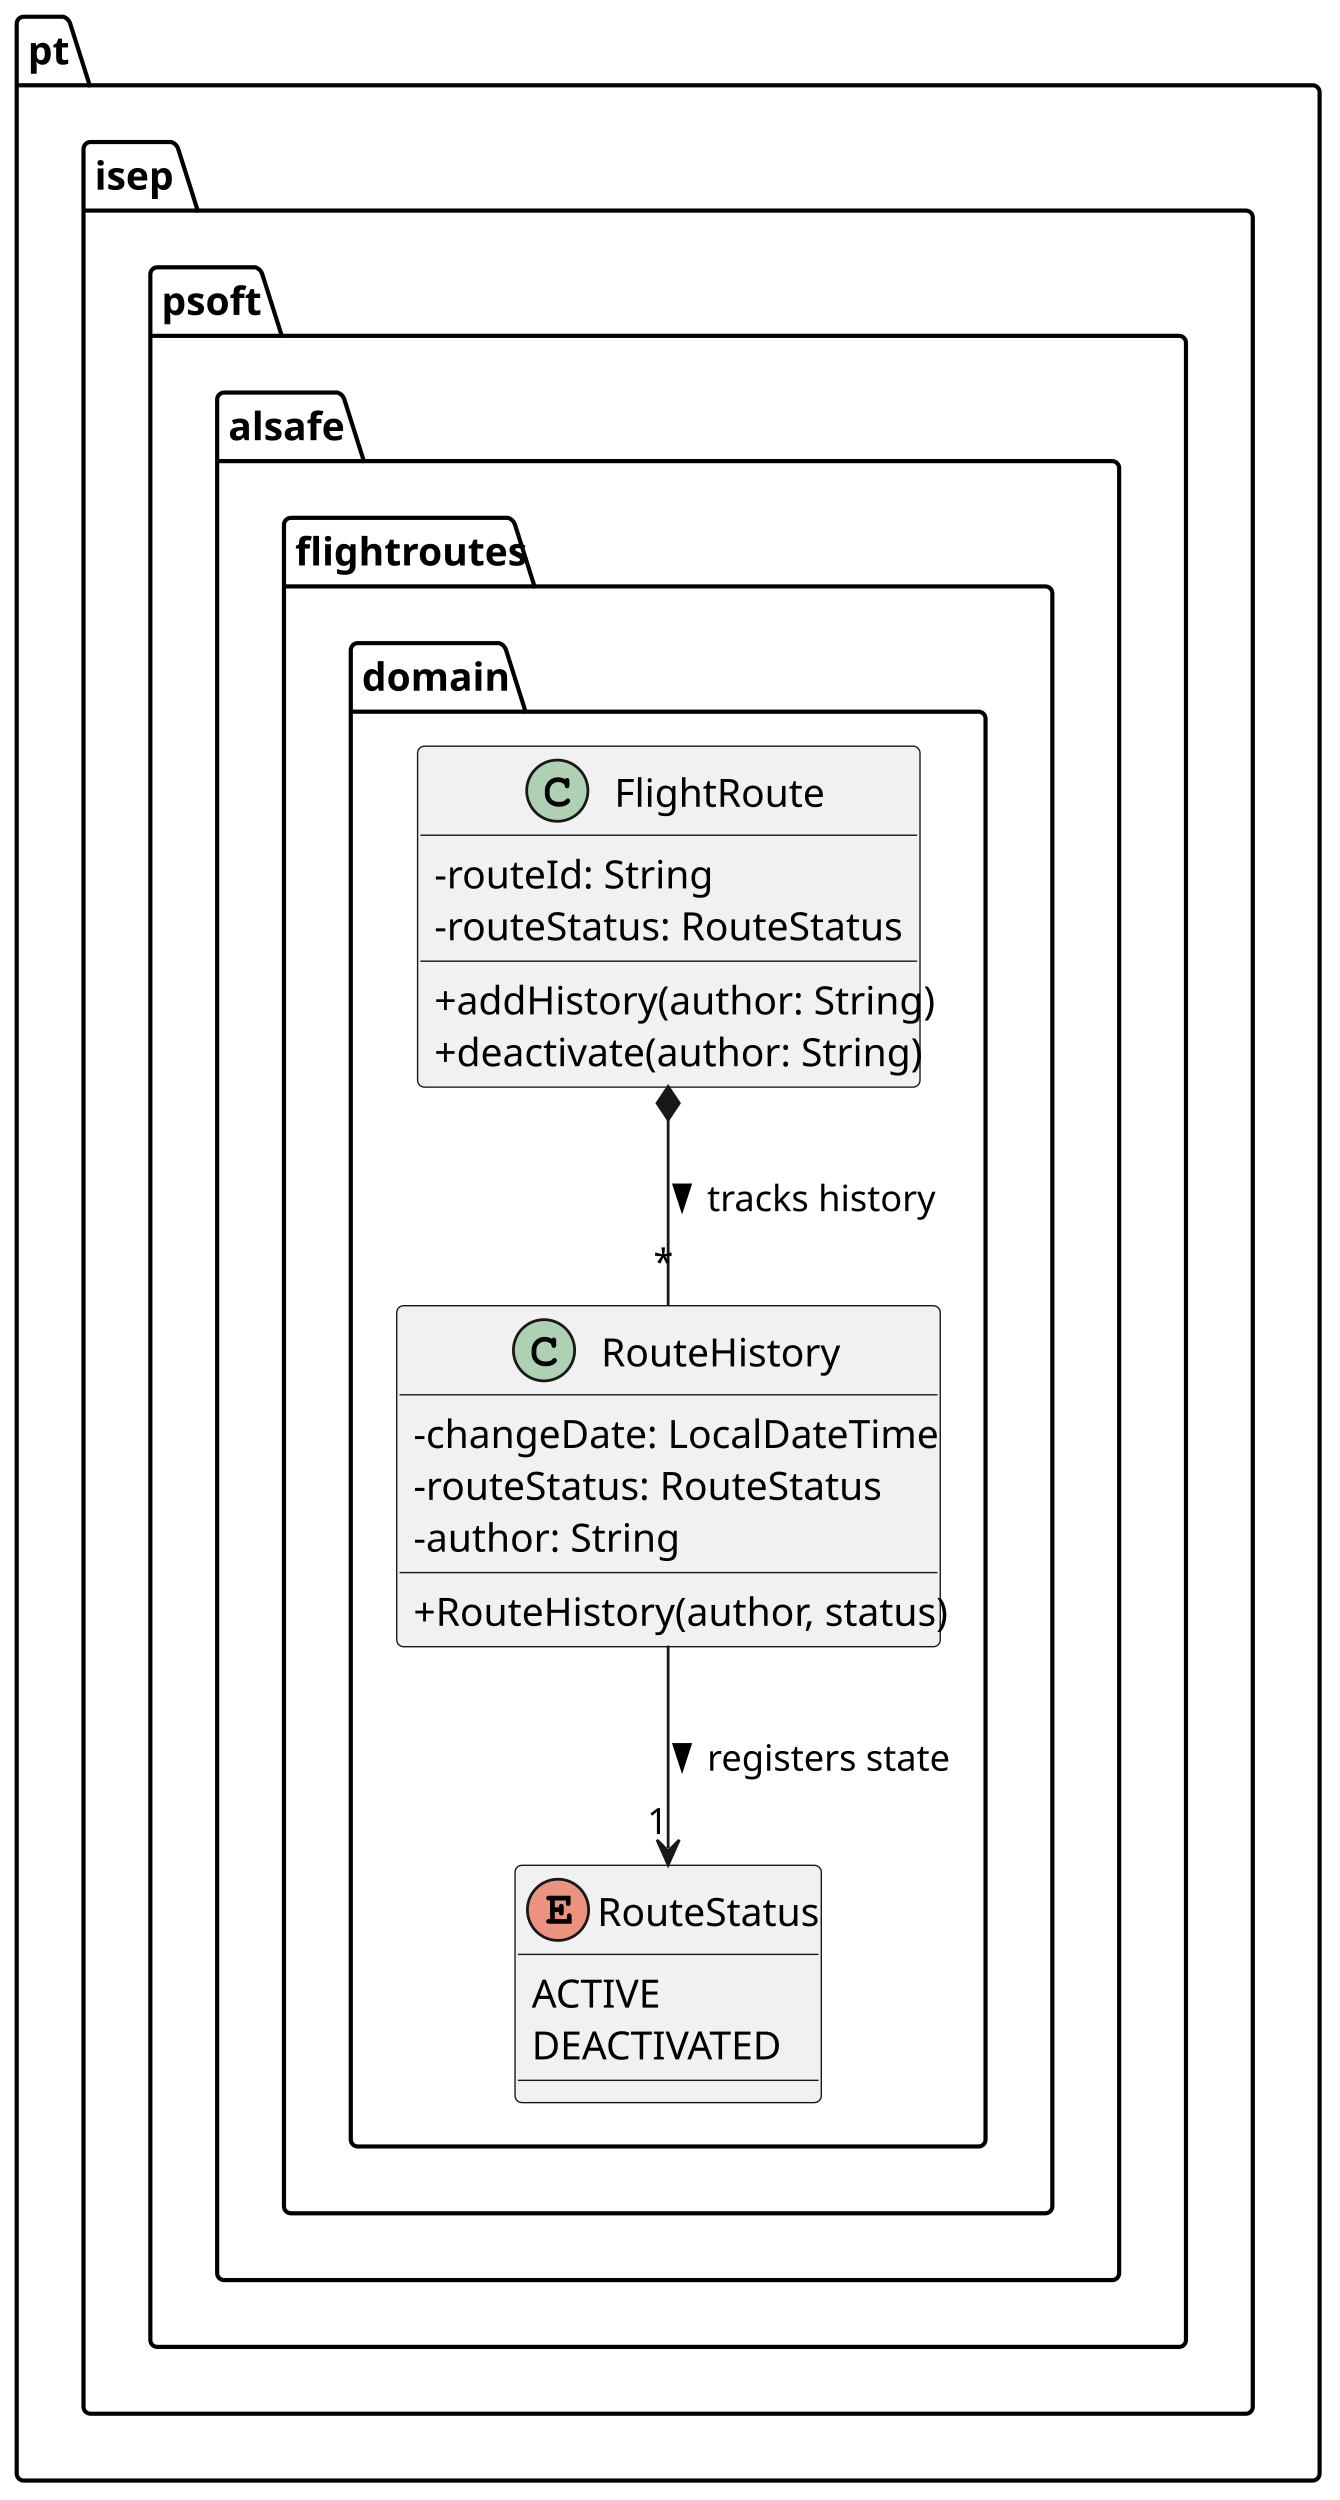
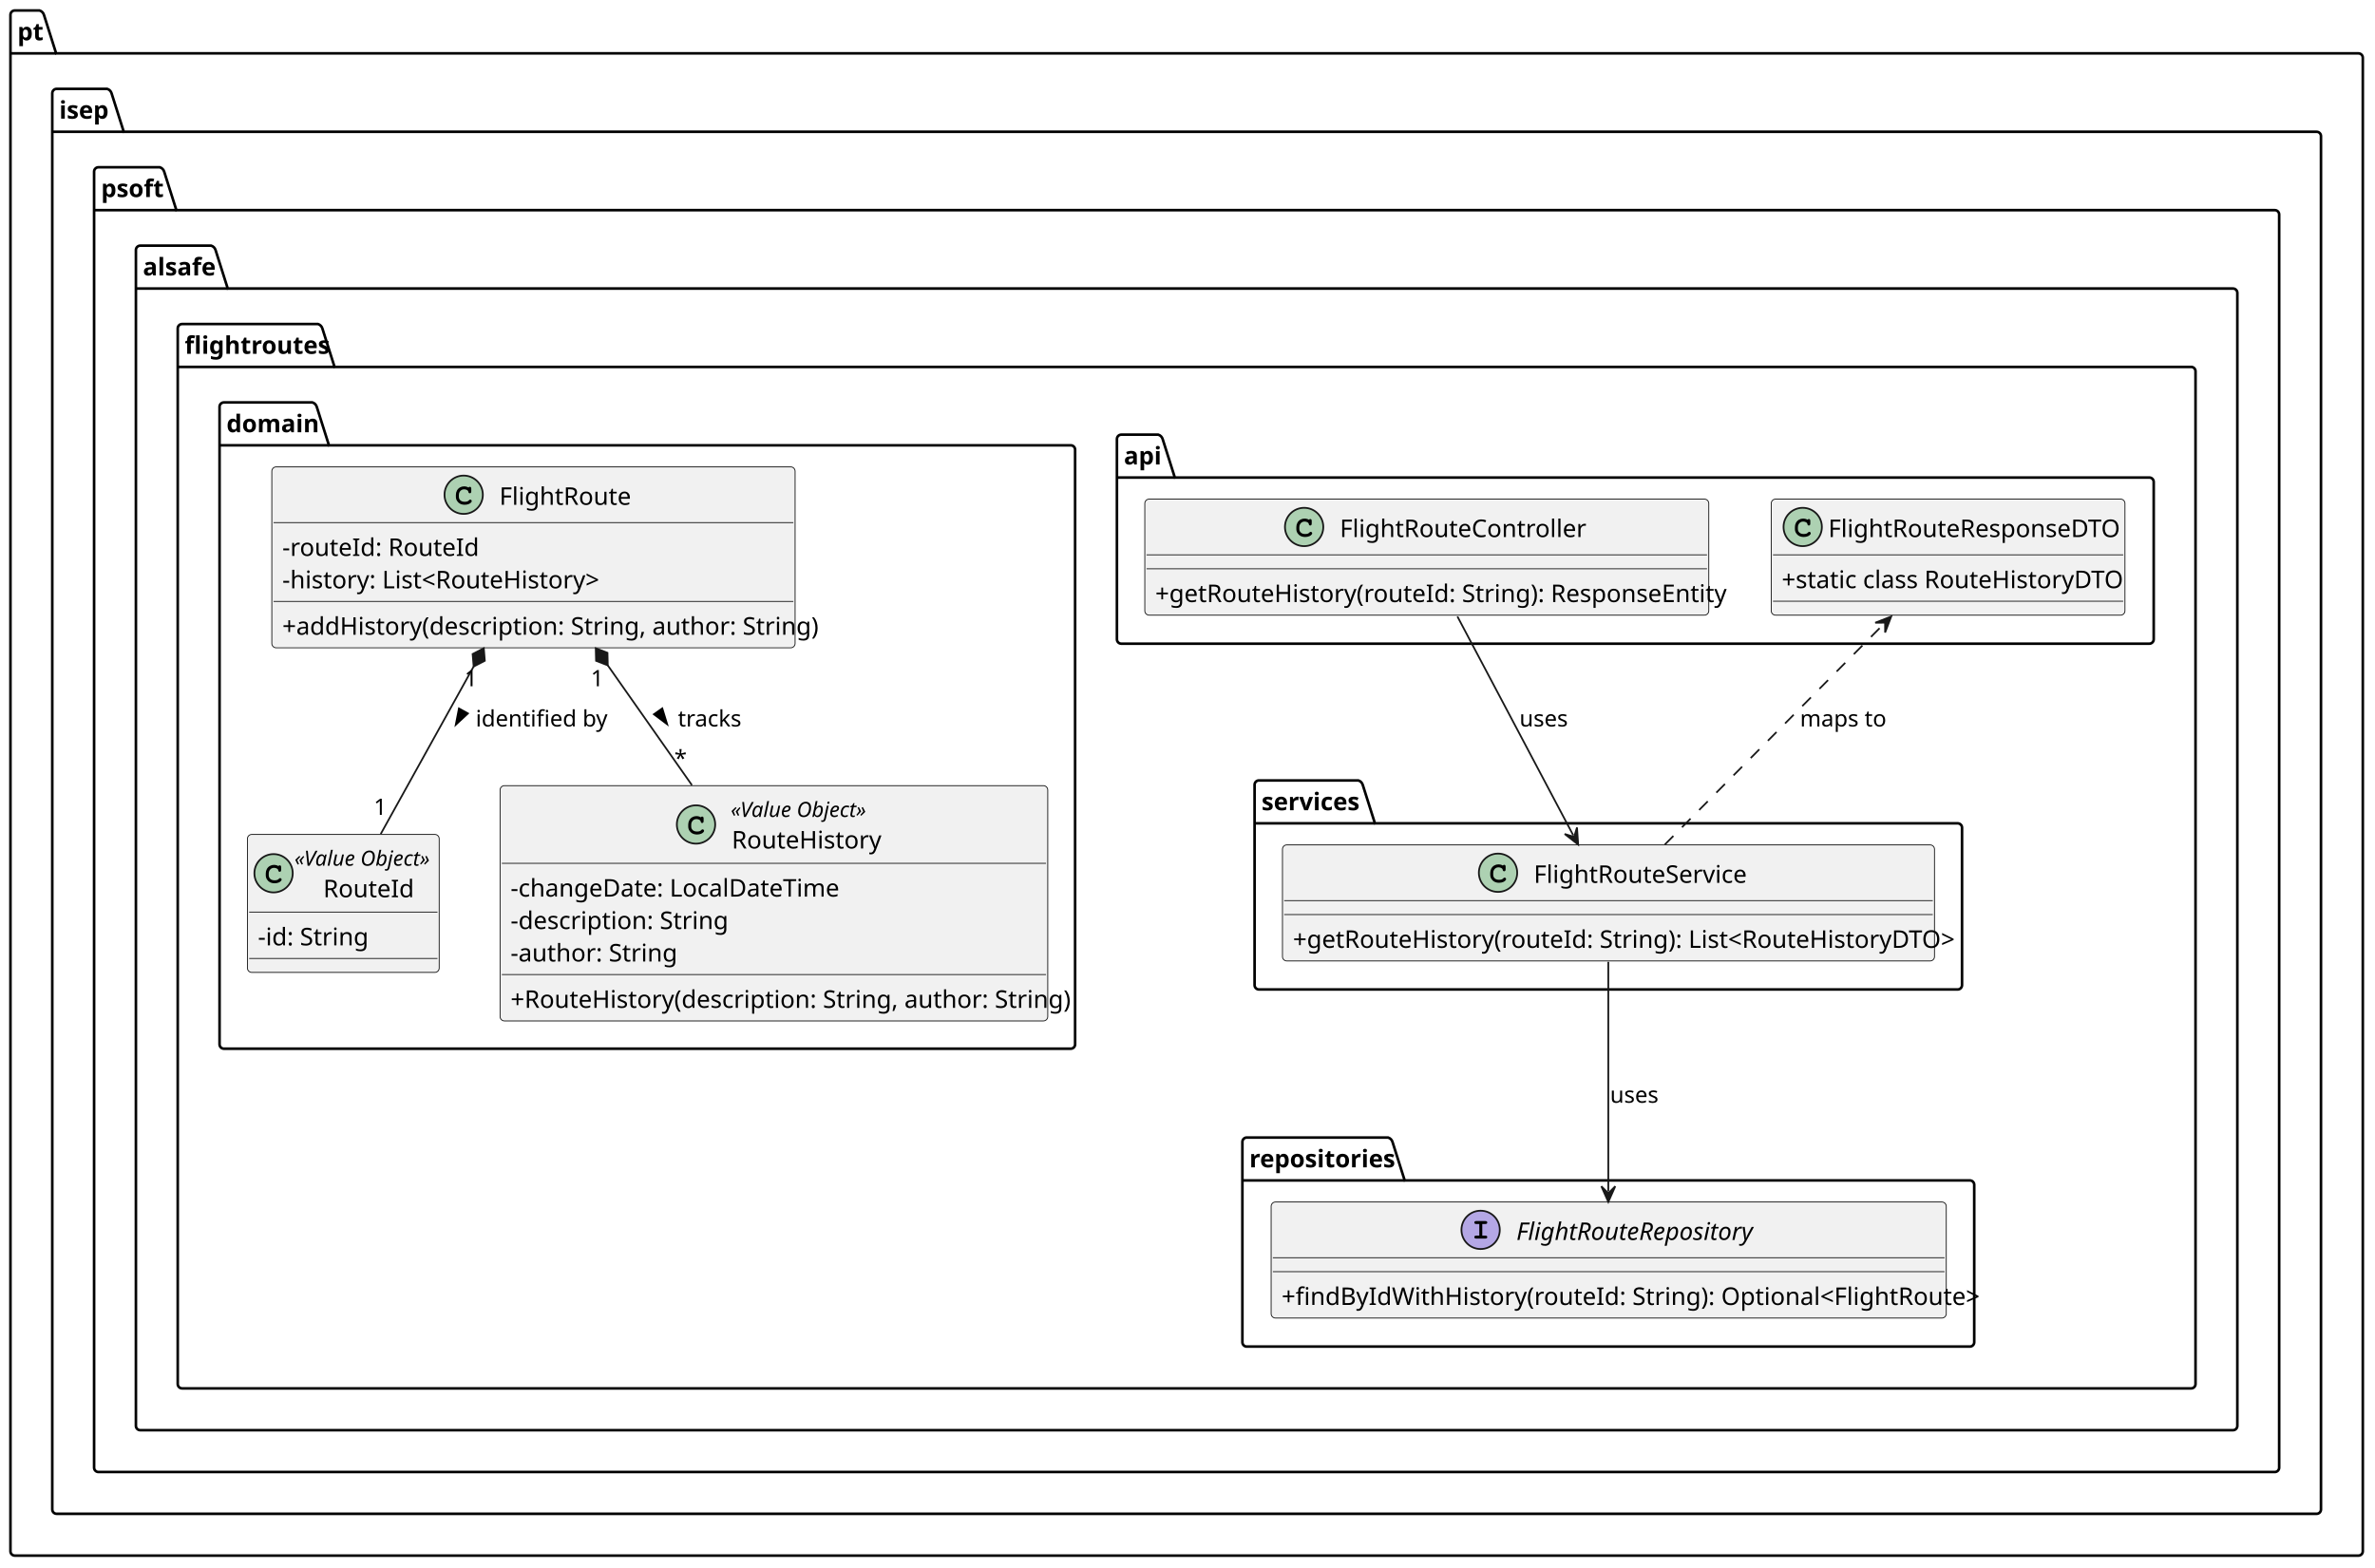
- <svg xmlns="http://www.w3.org/2000/svg" contentStyleType="text/css" data-diagram-type="CLASS" height="898px" preserveAspectRatio="none" style="width:481px;height:898px;background:#FFFFFF;" version="1.1" viewBox="0 0 481 898" width="481px" zoomAndPan="magnify">
+ <svg xmlns="http://www.w3.org/2000/svg" contentStyleType="text/css" data-diagram-type="CLASS" height="900px" preserveAspectRatio="none" style="width:1363px;height:900px;background:#FFFFFF;" version="1.1" viewBox="0 0 1363 900" width="1363px" zoomAndPan="magnify">
  <defs />
  <g>
-     <g class="cluster" data-entity="pt" data-source-line="5" data-uid="ent0004" id="cluster_pt">
-       <path d="M8.5,6.014 L22.714,6.014 A3.75,3.75 0 0 1 25.214,8.514 L32.214,30.635 L471.5,30.635 A2.5,2.5 0 0 1 474,33.135 L474,888.514 A2.5,2.5 0 0 1 471.5,891.014 L8.5,891.014 A2.5,2.5 0 0 1 6,888.514 L6,8.514 A2.5,2.5 0 0 1 8.5,6.014" fill="none" style="stroke:#000000;stroke-width:1.5;" />
+     <g class="cluster" data-entity="pt" data-source-line="4" data-uid="ent0004" id="cluster_pt">
+       <path d="M8.5,6.014 L22.714,6.014 A3.75,3.75 0 0 1 25.214,8.514 L32.214,30.635 L1353.5,30.635 A2.5,2.5 0 0 1 1356,33.135 L1356,890.514 A2.5,2.5 0 0 1 1353.5,893.014 L8.5,893.014 A2.5,2.5 0 0 1 6,890.514 L6,8.514 A2.5,2.5 0 0 1 8.5,6.014" fill="none" style="stroke:#000000;stroke-width:1.5;" />
      <line style="stroke:#000000;stroke-width:1.5;" x1="6" x2="32.214" y1="30.635" y2="30.635" />
      <text fill="#000000" font-family="sans-serif" font-size="14" font-weight="bold" lengthAdjust="spacing" textLength="13.214" x="10" y="23.121">pt</text>
    </g>
-     <g class="cluster" data-entity="isep" data-source-line="5" data-uid="ent0005" id="cluster_isep">
-       <path d="M32.5,51.014 L61.514,51.014 A3.75,3.75 0 0 1 64.014,53.514 L71.014,75.635 L447.5,75.635 A2.5,2.5 0 0 1 450,78.135 L450,864.514 A2.5,2.5 0 0 1 447.5,867.014 L32.5,867.014 A2.5,2.5 0 0 1 30,864.514 L30,53.514 A2.5,2.5 0 0 1 32.5,51.014" fill="none" style="stroke:#000000;stroke-width:1.5;" />
+     <g class="cluster" data-entity="isep" data-source-line="4" data-uid="ent0005" id="cluster_isep">
+       <path d="M32.5,51.014 L61.514,51.014 A3.75,3.75 0 0 1 64.014,53.514 L71.014,75.635 L1329.5,75.635 A2.5,2.5 0 0 1 1332,78.135 L1332,866.514 A2.5,2.5 0 0 1 1329.5,869.014 L32.5,869.014 A2.5,2.5 0 0 1 30,866.514 L30,53.514 A2.5,2.5 0 0 1 32.5,51.014" fill="none" style="stroke:#000000;stroke-width:1.5;" />
      <line style="stroke:#000000;stroke-width:1.5;" x1="30" x2="71.014" y1="75.635" y2="75.635" />
      <text fill="#000000" font-family="sans-serif" font-size="14" font-weight="bold" lengthAdjust="spacing" textLength="28.014" x="34" y="68.121">isep</text>
    </g>
-     <g class="cluster" data-entity="psoft" data-source-line="5" data-uid="ent0006" id="cluster_psoft">
-       <path d="M56.5,96.014 L91.714,96.014 A3.75,3.75 0 0 1 94.214,98.514 L101.214,120.635 L423.5,120.635 A2.5,2.5 0 0 1 426,123.135 L426,840.514 A2.5,2.5 0 0 1 423.5,843.014 L56.5,843.014 A2.5,2.5 0 0 1 54,840.514 L54,98.514 A2.5,2.5 0 0 1 56.5,96.014" fill="none" style="stroke:#000000;stroke-width:1.5;" />
+     <g class="cluster" data-entity="psoft" data-source-line="4" data-uid="ent0006" id="cluster_psoft">
+       <path d="M56.5,96.014 L91.714,96.014 A3.75,3.75 0 0 1 94.214,98.514 L101.214,120.635 L1305.5,120.635 A2.5,2.5 0 0 1 1308,123.135 L1308,842.514 A2.5,2.5 0 0 1 1305.5,845.014 L56.5,845.014 A2.5,2.5 0 0 1 54,842.514 L54,98.514 A2.5,2.5 0 0 1 56.5,96.014" fill="none" style="stroke:#000000;stroke-width:1.5;" />
      <line style="stroke:#000000;stroke-width:1.5;" x1="54" x2="101.214" y1="120.635" y2="120.635" />
      <text fill="#000000" font-family="sans-serif" font-size="14" font-weight="bold" lengthAdjust="spacing" textLength="34.214" x="58" y="113.121">psoft</text>
    </g>
-     <g class="cluster" data-entity="alsafe" data-source-line="5" data-uid="ent0007" id="cluster_alsafe">
-       <path d="M80.5,141.014 L121.196,141.014 A3.75,3.75 0 0 1 123.696,143.514 L130.696,165.635 L399.5,165.635 A2.5,2.5 0 0 1 402,168.135 L402,816.514 A2.5,2.5 0 0 1 399.5,819.014 L80.5,819.014 A2.5,2.5 0 0 1 78,816.514 L78,143.514 A2.5,2.5 0 0 1 80.5,141.014" fill="none" style="stroke:#000000;stroke-width:1.5;" />
+     <g class="cluster" data-entity="alsafe" data-source-line="4" data-uid="ent0007" id="cluster_alsafe">
+       <path d="M80.5,141.014 L121.196,141.014 A3.75,3.75 0 0 1 123.696,143.514 L130.696,165.635 L1281.5,165.635 A2.5,2.5 0 0 1 1284,168.135 L1284,818.514 A2.5,2.5 0 0 1 1281.5,821.014 L80.5,821.014 A2.5,2.5 0 0 1 78,818.514 L78,143.514 A2.5,2.5 0 0 1 80.5,141.014" fill="none" style="stroke:#000000;stroke-width:1.5;" />
      <line style="stroke:#000000;stroke-width:1.5;" x1="78" x2="130.696" y1="165.635" y2="165.635" />
      <text fill="#000000" font-family="sans-serif" font-size="14" font-weight="bold" lengthAdjust="spacing" textLength="39.696" x="82" y="158.121">alsafe</text>
    </g>
-     <g class="cluster" data-entity="flightroutes" data-source-line="5" data-uid="ent0008" id="cluster_flightroutes">
-       <path d="M104.5,186.014 L182.493,186.014 A3.75,3.75 0 0 1 184.993,188.514 L191.993,210.635 L375.5,210.635 A2.5,2.5 0 0 1 378,213.135 L378,792.514 A2.5,2.5 0 0 1 375.5,795.014 L104.5,795.014 A2.5,2.5 0 0 1 102,792.514 L102,188.514 A2.5,2.5 0 0 1 104.5,186.014" fill="none" style="stroke:#000000;stroke-width:1.5;" />
+     <g class="cluster" data-entity="flightroutes" data-source-line="4" data-uid="ent0008" id="cluster_flightroutes">
+       <path d="M104.5,186.014 L182.493,186.014 A3.75,3.75 0 0 1 184.993,188.514 L191.993,210.635 L1257.5,210.635 A2.5,2.5 0 0 1 1260,213.135 L1260,794.514 A2.5,2.5 0 0 1 1257.5,797.014 L104.5,797.014 A2.5,2.5 0 0 1 102,794.514 L102,188.514 A2.5,2.5 0 0 1 104.5,186.014" fill="none" style="stroke:#000000;stroke-width:1.5;" />
      <line style="stroke:#000000;stroke-width:1.5;" x1="102" x2="191.993" y1="210.635" y2="210.635" />
      <text fill="#000000" font-family="sans-serif" font-size="14" font-weight="bold" lengthAdjust="spacing" textLength="76.993" x="106" y="203.121">flightroutes</text>
    </g>
-     <g class="cluster" data-entity="domain" data-source-line="3" data-uid="ent0002" id="cluster_domain">
-       <path d="M128.5,231.014 L179.279,231.014 A3.75,3.75 0 0 1 181.779,233.514 L188.779,255.635 L351.5,255.635 A2.5,2.5 0 0 1 354,258.135 L354,768.514 A2.5,2.5 0 0 1 351.5,771.014 L128.5,771.014 A2.5,2.5 0 0 1 126,768.514 L126,233.514 A2.5,2.5 0 0 1 128.5,231.014" fill="none" style="stroke:#000000;stroke-width:1.5;" />
+     <g class="cluster" data-entity="api" data-source-line="3" data-uid="ent0002" id="cluster_api">
+       <path d="M643.5,249.514 L664.727,249.514 A3.75,3.75 0 0 1 667.227,252.014 L674.227,274.135 L1233.5,274.135 A2.5,2.5 0 0 1 1236,276.635 L1236,367.014 A2.5,2.5 0 0 1 1233.5,369.514 L643.5,369.514 A2.5,2.5 0 0 1 641,367.014 L641,252.014 A2.5,2.5 0 0 1 643.5,249.514" fill="none" style="stroke:#000000;stroke-width:1.5;" />
+       <line style="stroke:#000000;stroke-width:1.5;" x1="641" x2="674.227" y1="274.135" y2="274.135" />
+       <text fill="#000000" font-family="sans-serif" font-size="14" font-weight="bold" lengthAdjust="spacing" textLength="20.227" x="645" y="266.621">api</text>
+     </g>
+     <g class="cluster" data-entity="services" data-source-line="12" data-uid="ent0010" id="cluster_services">
+       <path d="M722.5,448.014 L779.555,448.014 A3.75,3.75 0 0 1 782.055,450.514 L789.055,472.635 L1123.5,472.635 A2.5,2.5 0 0 1 1126,475.135 L1126,565.514 A2.5,2.5 0 0 1 1123.5,568.014 L722.5,568.014 A2.5,2.5 0 0 1 720,565.514 L720,450.514 A2.5,2.5 0 0 1 722.5,448.014" fill="none" style="stroke:#000000;stroke-width:1.5;" />
+       <line style="stroke:#000000;stroke-width:1.5;" x1="720" x2="789.055" y1="472.635" y2="472.635" />
+       <text fill="#000000" font-family="sans-serif" font-size="14" font-weight="bold" lengthAdjust="spacing" textLength="56.055" x="724" y="465.121">services</text>
+     </g>
+     <g class="cluster" data-entity="repositories" data-source-line="18" data-uid="ent0012" id="cluster_repositories">
+       <path d="M715.5,653.014 L796.638,653.014 A3.75,3.75 0 0 1 799.138,655.514 L806.138,677.635 L1130.5,677.635 A2.5,2.5 0 0 1 1133,680.135 L1133,770.514 A2.5,2.5 0 0 1 1130.5,773.014 L715.5,773.014 A2.5,2.5 0 0 1 713,770.514 L713,655.514 A2.5,2.5 0 0 1 715.5,653.014" fill="none" style="stroke:#000000;stroke-width:1.5;" />
+       <line style="stroke:#000000;stroke-width:1.5;" x1="713" x2="806.138" y1="677.635" y2="677.635" />
+       <text fill="#000000" font-family="sans-serif" font-size="14" font-weight="bold" lengthAdjust="spacing" textLength="80.138" x="717" y="670.121">repositories</text>
+     </g>
+     <g class="cluster" data-entity="domain" data-source-line="24" data-uid="ent0014" id="cluster_domain">
+       <path d="M128.5,231.014 L179.279,231.014 A3.75,3.75 0 0 1 181.779,233.514 L188.779,255.635 L614.5,255.635 A2.5,2.5 0 0 1 617,258.135 L617,599.514 A2.5,2.5 0 0 1 614.5,602.014 L128.5,602.014 A2.5,2.5 0 0 1 126,599.514 L126,233.514 A2.5,2.5 0 0 1 128.5,231.014" fill="none" style="stroke:#000000;stroke-width:1.5;" />
      <line style="stroke:#000000;stroke-width:1.5;" x1="126" x2="188.779" y1="255.635" y2="255.635" />
      <text fill="#000000" font-family="sans-serif" font-size="14" font-weight="bold" lengthAdjust="spacing" textLength="49.779" x="130" y="248.121">domain</text>
    </g>
-     <g class="entity" data-entity="FlightRoute" data-source-line="5" data-uid="ent0003" id="entity_FlightRoute">
-       <rect fill="#F1F1F1" height="122.484" rx="2.5" ry="2.5" style="stroke:#181818;stroke-width:0.5;" width="180.465" x="150" y="268.014" />
-       <ellipse cx="200.186" cy="284.014" fill="#ADD1B2" rx="11" ry="11" style="stroke:#181818;stroke-width:1;" />
-       <path d="M202.952,279.889 Q203.108,279.67 203.295,279.56 Q203.483,279.451 203.702,279.451 Q204.077,279.451 204.311,279.717 Q204.545,279.967 204.545,280.576 L204.545,282.029 Q204.545,282.639 204.311,282.904 Q204.077,283.17 203.702,283.17 Q203.358,283.17 203.155,282.967 Q202.952,282.779 202.842,282.264 Q202.795,281.904 202.608,281.717 Q202.28,281.342 201.67,281.123 Q201.061,280.904 200.436,280.904 Q199.67,280.904 199.03,281.232 Q198.405,281.56 197.905,282.31 Q197.42,283.06 197.42,284.092 L197.42,285.185 Q197.42,286.42 198.311,287.248 Q199.202,288.06 200.795,288.06 Q201.733,288.06 202.389,287.81 Q202.78,287.654 203.202,287.217 Q203.467,286.951 203.608,286.873 Q203.764,286.795 203.967,286.795 Q204.295,286.795 204.545,287.06 Q204.811,287.31 204.811,287.654 Q204.811,287.998 204.467,288.404 Q203.967,288.982 203.17,289.31 Q202.092,289.764 200.795,289.764 Q199.28,289.764 198.077,289.139 Q197.092,288.639 196.405,287.576 Q195.717,286.498 195.717,285.217 L195.717,284.06 Q195.717,282.732 196.327,281.592 Q196.952,280.435 198.045,279.826 Q199.139,279.201 200.374,279.201 Q201.108,279.201 201.749,279.373 Q202.405,279.529 202.952,279.889 Z " fill="#000000" />
-       <text fill="#000000" font-family="sans-serif" font-size="14" lengthAdjust="spacing" textLength="71.593" x="220.686" y="289.81">FlightRoute</text>
-       <line style="stroke:#181818;stroke-width:0.5;" x1="151" x2="329.465" y1="300.014" y2="300.014" />
-       <text fill="#000000" font-family="sans-serif" font-size="14" lengthAdjust="spacing" textLength="92.6" x="156" y="319.121">-routeId: String</text>
-       <text fill="#000000" font-family="sans-serif" font-size="14" lengthAdjust="spacing" textLength="161.089" x="156" y="337.742">-routeStatus: RouteStatus</text>
-       <line style="stroke:#181818;stroke-width:0.5;" x1="151" x2="329.465" y1="345.256" y2="345.256" />
-       <text fill="#000000" font-family="sans-serif" font-size="14" lengthAdjust="spacing" textLength="168.465" x="156" y="364.363">+addHistory(author: String)</text>
-       <text fill="#000000" font-family="sans-serif" font-size="14" lengthAdjust="spacing" textLength="165.368" x="156" y="382.984">+deactivate(author: String)</text>
+     <g class="entity" data-entity="FlightRouteController" data-source-line="4" data-uid="ent0003" id="entity_FlightRouteController">
+       <rect fill="#F1F1F1" height="66.621" rx="2.5" ry="2.5" style="stroke:#181818;stroke-width:0.5;" width="323.65" x="657" y="286.514" />
+       <ellipse cx="748.434" cy="302.514" fill="#ADD1B2" rx="11" ry="11" style="stroke:#181818;stroke-width:1;" />
+       <path d="M751.2,298.389 Q751.356,298.17 751.543,298.06 Q751.731,297.951 751.95,297.951 Q752.325,297.951 752.559,298.217 Q752.793,298.467 752.793,299.076 L752.793,300.529 Q752.793,301.139 752.559,301.404 Q752.325,301.67 751.95,301.67 Q751.606,301.67 751.403,301.467 Q751.2,301.279 751.09,300.764 Q751.043,300.404 750.856,300.217 Q750.528,299.842 749.918,299.623 Q749.309,299.404 748.684,299.404 Q747.918,299.404 747.278,299.732 Q746.653,300.06 746.153,300.81 Q745.668,301.56 745.668,302.592 L745.668,303.685 Q745.668,304.92 746.559,305.748 Q747.45,306.56 749.043,306.56 Q749.981,306.56 750.637,306.31 Q751.028,306.154 751.45,305.717 Q751.715,305.451 751.856,305.373 Q752.012,305.295 752.215,305.295 Q752.543,305.295 752.793,305.56 Q753.059,305.81 753.059,306.154 Q753.059,306.498 752.715,306.904 Q752.215,307.482 751.418,307.81 Q750.34,308.264 749.043,308.264 Q747.528,308.264 746.325,307.639 Q745.34,307.139 744.653,306.076 Q743.965,304.998 743.965,303.717 L743.965,302.56 Q743.965,301.232 744.575,300.092 Q745.2,298.935 746.293,298.326 Q747.387,297.701 748.622,297.701 Q749.356,297.701 749.997,297.873 Q750.653,298.029 751.2,298.389 Z " fill="#000000" />
+       <text fill="#000000" font-family="sans-serif" font-size="14" lengthAdjust="spacing" textLength="132.282" x="768.934" y="308.31">FlightRouteController</text>
+       <line style="stroke:#181818;stroke-width:0.5;" x1="658" x2="979.65" y1="318.514" y2="318.514" />
+       <line style="stroke:#181818;stroke-width:0.5;" x1="658" x2="979.65" y1="326.514" y2="326.514" />
+       <text fill="#000000" font-family="sans-serif" font-size="14" lengthAdjust="spacing" textLength="311.65" x="663" y="345.621">+getRouteHistory(routeId: String): ResponseEntity</text>
    </g>
-     <g class="entity" data-entity="RouteHistory" data-source-line="12" data-uid="ent0009" id="entity_RouteHistory">
-       <rect fill="#F1F1F1" height="122.484" rx="2.5" ry="2.5" style="stroke:#181818;stroke-width:0.5;" width="195.244" x="142.5" y="469.014" />
-       <ellipse cx="195.414" cy="485.014" fill="#ADD1B2" rx="11" ry="11" style="stroke:#181818;stroke-width:1;" />
-       <path d="M198.179,480.889 Q198.335,480.67 198.523,480.56 Q198.71,480.451 198.929,480.451 Q199.304,480.451 199.539,480.717 Q199.773,480.967 199.773,481.576 L199.773,483.029 Q199.773,483.639 199.539,483.904 Q199.304,484.17 198.929,484.17 Q198.585,484.17 198.382,483.967 Q198.179,483.779 198.07,483.264 Q198.023,482.904 197.835,482.717 Q197.507,482.342 196.898,482.123 Q196.289,481.904 195.664,481.904 Q194.898,481.904 194.257,482.232 Q193.632,482.56 193.132,483.31 Q192.648,484.06 192.648,485.092 L192.648,486.185 Q192.648,487.42 193.539,488.248 Q194.429,489.06 196.023,489.06 Q196.96,489.06 197.617,488.81 Q198.007,488.654 198.429,488.217 Q198.695,487.951 198.835,487.873 Q198.992,487.795 199.195,487.795 Q199.523,487.795 199.773,488.06 Q200.039,488.31 200.039,488.654 Q200.039,488.998 199.695,489.404 Q199.195,489.982 198.398,490.31 Q197.32,490.764 196.023,490.764 Q194.507,490.764 193.304,490.139 Q192.32,489.639 191.632,488.576 Q190.945,487.498 190.945,486.217 L190.945,485.06 Q190.945,483.732 191.554,482.592 Q192.179,481.435 193.273,480.826 Q194.367,480.201 195.601,480.201 Q196.335,480.201 196.976,480.373 Q197.632,480.529 198.179,480.889 Z " fill="#000000" />
-       <text fill="#000000" font-family="sans-serif" font-size="14" lengthAdjust="spacing" textLength="80.917" x="215.914" y="490.81">RouteHistory</text>
-       <line style="stroke:#181818;stroke-width:0.5;" x1="143.5" x2="336.744" y1="501.014" y2="501.014" />
-       <text fill="#000000" font-family="sans-serif" font-size="14" lengthAdjust="spacing" textLength="182.096" x="148.5" y="520.121">-changeDate: LocalDateTime</text>
-       <text fill="#000000" font-family="sans-serif" font-size="14" lengthAdjust="spacing" textLength="161.089" x="148.5" y="538.742">-routeStatus: RouteStatus</text>
-       <text fill="#000000" font-family="sans-serif" font-size="14" lengthAdjust="spacing" textLength="88.71" x="148.5" y="557.363">-author: String</text>
-       <line style="stroke:#181818;stroke-width:0.5;" x1="143.5" x2="336.744" y1="564.877" y2="564.877" />
-       <text fill="#000000" font-family="sans-serif" font-size="14" lengthAdjust="spacing" textLength="183.244" x="148.5" y="583.984">+RouteHistory(author, status)</text>
+     <g class="entity" data-entity="FlightRouteResponseDTO" data-source-line="7" data-uid="ent0009" id="entity_FlightRouteResponseDTO">
+       <rect fill="#F1F1F1" height="66.621" rx="2.5" ry="2.5" style="stroke:#181818;stroke-width:0.5;" width="202.996" x="1016.5" y="286.514" />
+       <ellipse cx="1034.565" cy="302.514" fill="#ADD1B2" rx="11" ry="11" style="stroke:#181818;stroke-width:1;" />
+       <path d="M1037.33,298.389 Q1037.487,298.17 1037.674,298.06 Q1037.862,297.951 1038.08,297.951 Q1038.455,297.951 1038.69,298.217 Q1038.924,298.467 1038.924,299.076 L1038.924,300.529 Q1038.924,301.139 1038.69,301.404 Q1038.455,301.67 1038.08,301.67 Q1037.737,301.67 1037.534,301.467 Q1037.33,301.279 1037.221,300.764 Q1037.174,300.404 1036.987,300.217 Q1036.659,299.842 1036.049,299.623 Q1035.44,299.404 1034.815,299.404 Q1034.049,299.404 1033.409,299.732 Q1032.784,300.06 1032.284,300.81 Q1031.799,301.56 1031.799,302.592 L1031.799,303.685 Q1031.799,304.92 1032.69,305.748 Q1033.58,306.56 1035.174,306.56 Q1036.112,306.56 1036.768,306.31 Q1037.159,306.154 1037.58,305.717 Q1037.846,305.451 1037.987,305.373 Q1038.143,305.295 1038.346,305.295 Q1038.674,305.295 1038.924,305.56 Q1039.19,305.81 1039.19,306.154 Q1039.19,306.498 1038.846,306.904 Q1038.346,307.482 1037.549,307.81 Q1036.471,308.264 1035.174,308.264 Q1033.659,308.264 1032.455,307.639 Q1031.471,307.139 1030.784,306.076 Q1030.096,304.998 1030.096,303.717 L1030.096,302.56 Q1030.096,301.232 1030.705,300.092 Q1031.33,298.935 1032.424,298.326 Q1033.518,297.701 1034.752,297.701 Q1035.487,297.701 1036.127,297.873 Q1036.784,298.029 1037.33,298.389 Z " fill="#000000" />
+       <text fill="#000000" font-family="sans-serif" font-size="14" lengthAdjust="spacing" textLength="164.185" x="1049.246" y="308.31">FlightRouteResponseDTO</text>
+       <line style="stroke:#181818;stroke-width:0.5;" x1="1017.5" x2="1218.496" y1="318.514" y2="318.514" />
+       <text fill="#000000" font-family="sans-serif" font-size="14" lengthAdjust="spacing" textLength="190.996" x="1022.5" y="337.621">+static class RouteHistoryDTO</text>
+       <line style="stroke:#181818;stroke-width:0.5;" x1="1017.5" x2="1218.496" y1="345.135" y2="345.135" />
    </g>
-     <g class="entity" data-entity="RouteStatus" data-source-line="19" data-uid="ent0010" id="entity_RouteStatus">
-       <rect fill="#F1F1F1" height="85.242" rx="2.5" ry="2.5" style="stroke:#181818;stroke-width:0.5;" width="110.014" x="185" y="670.014" />
-       <ellipse cx="200.435" cy="686.014" fill="#EB937F" rx="11" ry="11" style="stroke:#181818;stroke-width:1;" />
-       <path d="M199.294,686.811 L199.294,689.311 L203.622,689.311 L203.622,688.389 Q203.622,687.779 203.857,687.514 Q204.107,687.248 204.482,687.248 Q204.857,687.248 205.091,687.514 Q205.325,687.779 205.325,688.389 L205.325,691.014 L197.325,691.014 Q196.7,691.014 196.435,690.779 Q196.185,690.545 196.185,690.154 Q196.185,689.779 196.45,689.545 Q196.716,689.311 197.325,689.311 L197.591,689.311 L197.591,682.654 L197.325,682.654 Q196.7,682.654 196.435,682.42 Q196.185,682.186 196.185,681.795 Q196.185,681.42 196.435,681.186 Q196.7,680.951 197.325,680.951 L204.95,680.951 L204.95,683.545 Q204.95,684.154 204.716,684.42 Q204.497,684.67 204.107,684.67 Q203.732,684.67 203.497,684.42 Q203.263,684.154 203.263,683.545 L203.263,682.654 L199.294,682.654 L199.294,685.107 L200.778,685.107 Q200.778,684.451 200.903,684.264 Q201.169,683.857 201.638,683.857 Q202.013,683.857 202.247,684.123 Q202.482,684.373 202.482,684.982 L202.482,686.951 Q202.482,687.498 202.357,687.686 Q202.091,688.076 201.638,688.076 Q201.169,688.076 200.903,687.67 Q200.778,687.482 200.778,686.811 L199.294,686.811 Z " fill="#000000" />
-       <text fill="#000000" font-family="sans-serif" font-size="14" lengthAdjust="spacing" textLength="77.048" x="214.531" y="691.811">RouteStatus</text>
-       <line style="stroke:#181818;stroke-width:0.5;" x1="186" x2="294.014" y1="702.014" y2="702.014" />
-       <text fill="#000000" font-family="sans-serif" font-size="14" lengthAdjust="spacing" textLength="50.565" x="191" y="721.121">ACTIVE</text>
-       <text fill="#000000" font-family="sans-serif" font-size="14" lengthAdjust="spacing" textLength="98.014" x="191" y="739.742">DEACTIVATED</text>
-       <line style="stroke:#181818;stroke-width:0.5;" x1="186" x2="294.014" y1="747.256" y2="747.256" />
+     <g class="entity" data-entity="FlightRouteService" data-source-line="13" data-uid="ent0011" id="entity_FlightRouteService">
+       <rect fill="#F1F1F1" height="66.621" rx="2.5" ry="2.5" style="stroke:#181818;stroke-width:0.5;" width="374.202" x="736" y="485.014" />
+       <ellipse cx="859.713" cy="501.014" fill="#ADD1B2" rx="11" ry="11" style="stroke:#181818;stroke-width:1;" />
+       <path d="M862.479,496.889 Q862.635,496.67 862.823,496.56 Q863.01,496.451 863.229,496.451 Q863.604,496.451 863.838,496.717 Q864.073,496.967 864.073,497.576 L864.073,499.029 Q864.073,499.639 863.838,499.904 Q863.604,500.17 863.229,500.17 Q862.885,500.17 862.682,499.967 Q862.479,499.779 862.37,499.264 Q862.323,498.904 862.135,498.717 Q861.807,498.342 861.198,498.123 Q860.588,497.904 859.963,497.904 Q859.198,497.904 858.557,498.232 Q857.932,498.56 857.432,499.31 Q856.948,500.06 856.948,501.092 L856.948,502.185 Q856.948,503.42 857.838,504.248 Q858.729,505.06 860.323,505.06 Q861.26,505.06 861.917,504.81 Q862.307,504.654 862.729,504.217 Q862.995,503.951 863.135,503.873 Q863.292,503.795 863.495,503.795 Q863.823,503.795 864.073,504.06 Q864.338,504.31 864.338,504.654 Q864.338,504.998 863.995,505.404 Q863.495,505.982 862.698,506.31 Q861.62,506.764 860.323,506.764 Q858.807,506.764 857.604,506.139 Q856.62,505.639 855.932,504.576 Q855.245,503.498 855.245,502.217 L855.245,501.06 Q855.245,499.732 855.854,498.592 Q856.479,497.435 857.573,496.826 Q858.667,496.201 859.901,496.201 Q860.635,496.201 861.276,496.373 Q861.932,496.529 862.479,496.889 Z " fill="#000000" />
+       <text fill="#000000" font-family="sans-serif" font-size="14" lengthAdjust="spacing" textLength="118.275" x="880.213" y="506.81">FlightRouteService</text>
+       <line style="stroke:#181818;stroke-width:0.5;" x1="737" x2="1109.202" y1="517.014" y2="517.014" />
+       <line style="stroke:#181818;stroke-width:0.5;" x1="737" x2="1109.202" y1="525.014" y2="525.014" />
+       <text fill="#000000" font-family="sans-serif" font-size="14" lengthAdjust="spacing" textLength="362.202" x="742" y="544.121">+getRouteHistory(routeId: String): List&lt;RouteHistoryDTO&gt;</text>
    </g>
-     <g class="link" data-entity-1="FlightRoute" data-entity-2="RouteHistory" data-source-line="25" data-uid="lnk11" id="link_FlightRoute_RouteHistory">
-       <path codeLine="25" d="M240,402.264 C240,427.194 240,444.054 240,468.974" fill="none" id="FlightRoute-backto-RouteHistory" style="stroke:#181818;stroke-width:1;" />
-       <polygon fill="#181818" points="240,390.264,236,396.264,240,402.264,244,396.264,240,390.264" style="stroke:#181818;stroke-width:1;" />
-       <polygon fill="#000000" points="245,434.659,247.939,425.614,242.061,425.614,245,434.659" style="stroke:#000000;stroke-width:1;" />
-       <text fill="#000000" font-family="sans-serif" font-size="13" lengthAdjust="spacing" textLength="76.572" x="254" y="435.042">tracks history</text>
-       <text fill="#000000" font-family="sans-serif" font-size="13" lengthAdjust="spacing" textLength="5.059" x="234.7" y="457.95">*</text>
+     <g class="entity" data-entity="FlightRouteRepository" data-source-line="19" data-uid="ent0013" id="entity_FlightRouteRepository">
+       <rect fill="#F1F1F1" height="66.621" rx="2.5" ry="2.5" style="stroke:#181818;stroke-width:0.5;" width="387.45" x="729.5" y="690.014" />
+       <ellipse cx="849.72" cy="706.014" fill="#B4A7E5" rx="11" ry="11" style="stroke:#181818;stroke-width:1;" />
+       <path d="M850.673,702.654 L850.673,709.311 L852.392,709.311 Q853.001,709.311 853.267,709.545 Q853.533,709.779 853.533,710.17 Q853.533,710.545 853.267,710.779 Q853.001,711.014 852.392,711.014 L847.251,711.014 Q846.642,711.014 846.376,710.779 Q846.111,710.545 846.111,710.154 Q846.111,709.779 846.376,709.545 Q846.642,709.311 847.251,709.311 L848.97,709.311 L848.97,702.654 L847.251,702.654 Q846.642,702.654 846.376,702.42 Q846.111,702.186 846.111,701.795 Q846.111,701.42 846.376,701.186 Q846.642,700.951 847.251,700.951 L852.392,700.951 Q853.001,700.951 853.267,701.186 Q853.533,701.42 853.533,701.795 Q853.533,702.186 853.267,702.42 Q853.001,702.654 852.392,702.654 L850.673,702.654 Z " fill="#000000" />
+       <text fill="#000000" font-family="sans-serif" font-size="14" font-style="italic" lengthAdjust="spacing" textLength="138.51" x="870.22" y="711.811">FlightRouteRepository</text>
+       <line style="stroke:#181818;stroke-width:0.5;" x1="730.5" x2="1115.95" y1="722.014" y2="722.014" />
+       <line style="stroke:#181818;stroke-width:0.5;" x1="730.5" x2="1115.95" y1="730.014" y2="730.014" />
+       <text fill="#000000" font-family="sans-serif" font-size="14" lengthAdjust="spacing" textLength="375.45" x="735.5" y="749.121">+findByIdWithHistory(routeId: String): Optional&lt;FlightRoute&gt;</text>
    </g>
-     <g class="link" data-entity-1="RouteHistory" data-entity-2="RouteStatus" data-source-line="26" data-uid="lnk12" id="link_RouteHistory_RouteStatus">
-       <path codeLine="26" d="M240,591.114 C240,616.964 240,640.534 240,663.894" fill="none" id="RouteHistory-to-RouteStatus" style="stroke:#181818;stroke-width:1;" />
-       <polygon fill="#181818" points="240,669.894,244,660.894,240,664.894,236,660.894,240,669.894" style="stroke:#181818;stroke-width:1;" />
-       <polygon fill="#000000" points="245,635.659,247.939,626.614,242.061,626.614,245,635.659" style="stroke:#000000;stroke-width:1;" />
-       <text fill="#000000" font-family="sans-serif" font-size="13" lengthAdjust="spacing" textLength="81.644" x="254" y="636.042">registers state</text>
-       <text fill="#000000" font-family="sans-serif" font-size="13" lengthAdjust="spacing" textLength="7.23" x="232.459" y="658.779">1</text>
+     <g class="entity" data-entity="FlightRoute" data-source-line="25" data-uid="ent0015" id="entity_FlightRoute">
+       <rect fill="#F1F1F1" height="103.863" rx="2.5" ry="2.5" style="stroke:#181818;stroke-width:0.5;" width="300.299" x="156" y="268.014" />
+       <ellipse cx="266.103" cy="284.014" fill="#ADD1B2" rx="11" ry="11" style="stroke:#181818;stroke-width:1;" />
+       <path d="M268.869,279.889 Q269.025,279.67 269.212,279.56 Q269.4,279.451 269.619,279.451 Q269.994,279.451 270.228,279.717 Q270.462,279.967 270.462,280.576 L270.462,282.029 Q270.462,282.639 270.228,282.904 Q269.994,283.17 269.619,283.17 Q269.275,283.17 269.072,282.967 Q268.869,282.779 268.759,282.264 Q268.712,281.904 268.525,281.717 Q268.197,281.342 267.587,281.123 Q266.978,280.904 266.353,280.904 Q265.587,280.904 264.947,281.232 Q264.322,281.56 263.822,282.31 Q263.337,283.06 263.337,284.092 L263.337,285.185 Q263.337,286.42 264.228,287.248 Q265.119,288.06 266.712,288.06 Q267.65,288.06 268.306,287.81 Q268.697,287.654 269.119,287.217 Q269.384,286.951 269.525,286.873 Q269.681,286.795 269.884,286.795 Q270.212,286.795 270.462,287.06 Q270.728,287.31 270.728,287.654 Q270.728,287.998 270.384,288.404 Q269.884,288.982 269.087,289.31 Q268.009,289.764 266.712,289.764 Q265.197,289.764 263.994,289.139 Q263.009,288.639 262.322,287.576 Q261.634,286.498 261.634,285.217 L261.634,284.06 Q261.634,282.732 262.244,281.592 Q262.869,280.435 263.962,279.826 Q265.056,279.201 266.291,279.201 Q267.025,279.201 267.666,279.373 Q268.322,279.529 268.869,279.889 Z " fill="#000000" />
+       <text fill="#000000" font-family="sans-serif" font-size="14" lengthAdjust="spacing" textLength="71.593" x="286.603" y="289.81">FlightRoute</text>
+       <line style="stroke:#181818;stroke-width:0.5;" x1="157" x2="455.299" y1="300.014" y2="300.014" />
+       <text fill="#000000" font-family="sans-serif" font-size="14" lengthAdjust="spacing" textLength="105.061" x="162" y="319.121">-routeId: RouteId</text>
+       <text fill="#000000" font-family="sans-serif" font-size="14" lengthAdjust="spacing" textLength="172.731" x="162" y="337.742">-history: List&lt;RouteHistory&gt;</text>
+       <line style="stroke:#181818;stroke-width:0.5;" x1="157" x2="455.299" y1="345.256" y2="345.256" />
+       <text fill="#000000" font-family="sans-serif" font-size="14" lengthAdjust="spacing" textLength="288.299" x="162" y="364.363">+addHistory(description: String, author: String)</text>
+     </g>
+     <g class="entity" data-entity="RouteId" data-source-line="31" data-uid="ent0016" id="entity_RouteId">
+       <rect fill="#F1F1F1" height="79.203" rx="2.5" ry="2.5" style="stroke:#181818;stroke-width:0.5;" width="110.055" x="142" y="479.014" />
+       <ellipse cx="157" cy="501.305" fill="#ADD1B2" rx="11" ry="11" style="stroke:#181818;stroke-width:1;" />
+       <path d="M159.766,497.18 Q159.922,496.961 160.109,496.852 Q160.297,496.742 160.516,496.742 Q160.891,496.742 161.125,497.008 Q161.359,497.258 161.359,497.867 L161.359,499.32 Q161.359,499.93 161.125,500.195 Q160.891,500.461 160.516,500.461 Q160.172,500.461 159.969,500.258 Q159.766,500.07 159.656,499.555 Q159.609,499.195 159.422,499.008 Q159.094,498.633 158.484,498.414 Q157.875,498.195 157.25,498.195 Q156.484,498.195 155.844,498.523 Q155.219,498.852 154.719,499.602 Q154.234,500.352 154.234,501.383 L154.234,502.477 Q154.234,503.711 155.125,504.539 Q156.016,505.352 157.609,505.352 Q158.547,505.352 159.203,505.102 Q159.594,504.945 160.016,504.508 Q160.281,504.242 160.422,504.164 Q160.578,504.086 160.781,504.086 Q161.109,504.086 161.359,504.352 Q161.625,504.602 161.625,504.945 Q161.625,505.289 161.281,505.695 Q160.781,506.273 159.984,506.602 Q158.906,507.055 157.609,507.055 Q156.094,507.055 154.891,506.43 Q153.906,505.93 153.219,504.867 Q152.531,503.789 152.531,502.508 L152.531,501.352 Q152.531,500.023 153.141,498.883 Q153.766,497.727 154.859,497.117 Q155.953,496.492 157.188,496.492 Q157.922,496.492 158.562,496.664 Q159.219,496.82 159.766,497.18 Z " fill="#000000" />
+       <text fill="#000000" font-family="sans-serif" font-size="12" font-style="italic" lengthAdjust="spacing" textLength="82.055" x="169" y="496.963">«Value Object»</text>
+       <text fill="#000000" font-family="sans-serif" font-size="14" lengthAdjust="spacing" textLength="49.034" x="185.51" y="515.082">RouteId</text>
+       <line style="stroke:#181818;stroke-width:0.5;" x1="143" x2="251.055" y1="523.596" y2="523.596" />
+       <text fill="#000000" font-family="sans-serif" font-size="14" lengthAdjust="spacing" textLength="59.91" x="148" y="542.703">-id: String</text>
+       <line style="stroke:#181818;stroke-width:0.5;" x1="143" x2="251.055" y1="550.217" y2="550.217" />
+     </g>
+     <g class="entity" data-entity="RouteHistory" data-source-line="35" data-uid="ent0017" id="entity_RouteHistory">
+       <rect fill="#F1F1F1" height="135.066" rx="2.5" ry="2.5" style="stroke:#181818;stroke-width:0.5;" width="314.299" x="287" y="451.014" />
+       <ellipse cx="399.441" cy="473.305" fill="#ADD1B2" rx="11" ry="11" style="stroke:#181818;stroke-width:1;" />
+       <path d="M402.207,469.18 Q402.363,468.961 402.55,468.852 Q402.738,468.742 402.957,468.742 Q403.332,468.742 403.566,469.008 Q403.8,469.258 403.8,469.867 L403.8,471.32 Q403.8,471.93 403.566,472.195 Q403.332,472.461 402.957,472.461 Q402.613,472.461 402.41,472.258 Q402.207,472.07 402.097,471.555 Q402.05,471.195 401.863,471.008 Q401.535,470.633 400.925,470.414 Q400.316,470.195 399.691,470.195 Q398.925,470.195 398.285,470.523 Q397.66,470.852 397.16,471.602 Q396.675,472.352 396.675,473.383 L396.675,474.477 Q396.675,475.711 397.566,476.539 Q398.457,477.352 400.05,477.352 Q400.988,477.352 401.644,477.102 Q402.035,476.945 402.457,476.508 Q402.722,476.242 402.863,476.164 Q403.019,476.086 403.222,476.086 Q403.55,476.086 403.8,476.352 Q404.066,476.602 404.066,476.945 Q404.066,477.289 403.722,477.695 Q403.222,478.273 402.425,478.602 Q401.347,479.055 400.05,479.055 Q398.535,479.055 397.332,478.43 Q396.347,477.93 395.66,476.867 Q394.972,475.789 394.972,474.508 L394.972,473.352 Q394.972,472.023 395.582,470.883 Q396.207,469.727 397.3,469.117 Q398.394,468.492 399.628,468.492 Q400.363,468.492 401.003,468.664 Q401.66,468.82 402.207,469.18 Z " fill="#000000" />
+       <text fill="#000000" font-family="sans-serif" font-size="12" font-style="italic" lengthAdjust="spacing" textLength="82.055" x="419.372" y="468.963">«Value Object»</text>
+       <text fill="#000000" font-family="sans-serif" font-size="14" lengthAdjust="spacing" textLength="80.917" x="419.941" y="487.082">RouteHistory</text>
+       <line style="stroke:#181818;stroke-width:0.5;" x1="288" x2="600.299" y1="495.596" y2="495.596" />
+       <text fill="#000000" font-family="sans-serif" font-size="14" lengthAdjust="spacing" textLength="182.096" x="293" y="514.703">-changeDate: LocalDateTime</text>
+       <text fill="#000000" font-family="sans-serif" font-size="14" lengthAdjust="spacing" textLength="116.717" x="293" y="533.324">-description: String</text>
+       <text fill="#000000" font-family="sans-serif" font-size="14" lengthAdjust="spacing" textLength="88.71" x="293" y="551.945">-author: String</text>
+       <line style="stroke:#181818;stroke-width:0.5;" x1="288" x2="600.299" y1="559.459" y2="559.459" />
+       <text fill="#000000" font-family="sans-serif" font-size="14" lengthAdjust="spacing" textLength="302.299" x="293" y="578.566">+RouteHistory(description: String, author: String)</text>
+     </g>
+     <g class="link" data-entity-1="FlightRouteController" data-entity-2="FlightRouteService" data-source-line="43" data-uid="lnk18" id="link_FlightRouteController_FlightRouteService">
+       <path codeLine="43" d="M836.41,353.904 C855.66,390.284 883.693,443.251 902.903,479.541" fill="none" id="FlightRouteController-to-FlightRouteService" style="stroke:#181818;stroke-width:1;" />
+       <polygon fill="#181818" points="905.71,484.844,905.035,475.018,903.371,480.425,897.964,478.761,905.71,484.844" style="stroke:#181818;stroke-width:1;" />
+       <text fill="#000000" font-family="sans-serif" font-size="13" lengthAdjust="spacing" textLength="27.46" x="872" y="417.042">uses</text>
+     </g>
+     <g class="link" data-entity-1="FlightRouteService" data-entity-2="FlightRouteRepository" data-source-line="44" data-uid="lnk19" id="link_FlightRouteService_FlightRouteRepository">
+       <path codeLine="44" d="M923,552.134 C923,590.014 923,646.134 923,683.984" fill="none" id="FlightRouteService-to-FlightRouteRepository" style="stroke:#181818;stroke-width:1;" />
+       <polygon fill="#181818" points="923,689.984,927,680.984,923,684.984,919,680.984,923,689.984" style="stroke:#181818;stroke-width:1;" />
+       <text fill="#000000" font-family="sans-serif" font-size="13" lengthAdjust="spacing" textLength="27.46" x="924" y="633.042">uses</text>
+     </g>
+     <g class="link" data-entity-1="FlightRouteService" data-entity-2="FlightRouteResponseDTO" data-source-line="45" data-uid="lnk20" id="link_FlightRouteService_FlightRouteResponseDTO">
+       <path codeLine="45" d="M955.42,484.844 C991.44,448.554 1045.034,394.543 1081.134,358.163" fill="none" id="FlightRouteService-to-FlightRouteResponseDTO" style="stroke:#181818;stroke-width:1;stroke-dasharray:7,7;" />
+       <polygon fill="#181818" points="1085.36,353.904,1076.181,357.475,1081.838,357.453,1081.86,363.11,1085.36,353.904" style="stroke:#181818;stroke-width:1;" />
+       <text fill="#000000" font-family="sans-serif" font-size="13" lengthAdjust="spacing" textLength="46.243" x="1033" y="417.042">maps to</text>
+     </g>
+     <g class="link" data-entity-1="FlightRoute" data-entity-2="RouteId" data-source-line="46" data-uid="lnk21" id="link_FlightRoute_RouteId">
+       <path codeLine="46" d="M271.826,382.626 C253.336,415.936 235.42,448.244 218.5,478.754" fill="none" id="FlightRoute-backto-RouteId" style="stroke:#181818;stroke-width:1;" />
+       <polygon fill="#181818" points="277.65,372.134,271.241,375.438,271.826,382.626,278.235,379.321,277.65,372.134" style="stroke:#181818;stroke-width:1;" />
+       <polygon fill="#000000" points="261.575,416.031,268.532,409.548,263.392,406.696,261.575,416.031" style="stroke:#000000;stroke-width:1;" />
+       <text fill="#000000" font-family="sans-serif" font-size="13" lengthAdjust="spacing" textLength="69.38" x="273" y="417.042">identified by</text>
+       <text fill="#000000" font-family="sans-serif" font-size="13" lengthAdjust="spacing" textLength="7.23" x="266.565" y="393.956">1</text>
+       <text fill="#000000" font-family="sans-serif" font-size="13" lengthAdjust="spacing" textLength="7.23" x="214.496" y="467.796">1</text>
+     </g>
+     <g class="link" data-entity-1="FlightRoute" data-entity-2="RouteHistory" data-source-line="47" data-uid="lnk22" id="link_FlightRoute_RouteHistory">
+       <path codeLine="47" d="M348.797,381.954 C365.647,405.943 379.05,425.034 397.1,450.734" fill="none" id="FlightRoute-backto-RouteHistory" style="stroke:#181818;stroke-width:1;" />
+       <polygon fill="#181818" points="341.9,372.134,342.075,379.343,348.797,381.954,348.622,374.745,341.9,372.134" style="stroke:#181818;stroke-width:1;" />
+       <polygon fill="#000000" points="382.874,415.751,380.08,406.66,375.27,410.038,382.874,415.751" style="stroke:#000000;stroke-width:1;" />
+       <text fill="#000000" font-family="sans-serif" font-size="13" lengthAdjust="spacing" textLength="34.671" x="389" y="417.042">tracks</text>
+       <text fill="#000000" font-family="sans-serif" font-size="13" lengthAdjust="spacing" textLength="7.23" x="339.047" y="393.956">1</text>
+       <text fill="#000000" font-family="sans-serif" font-size="13" lengthAdjust="spacing" textLength="5.059" x="386.993" y="439.907">*</text>
    </g>
  </g>
</svg>
